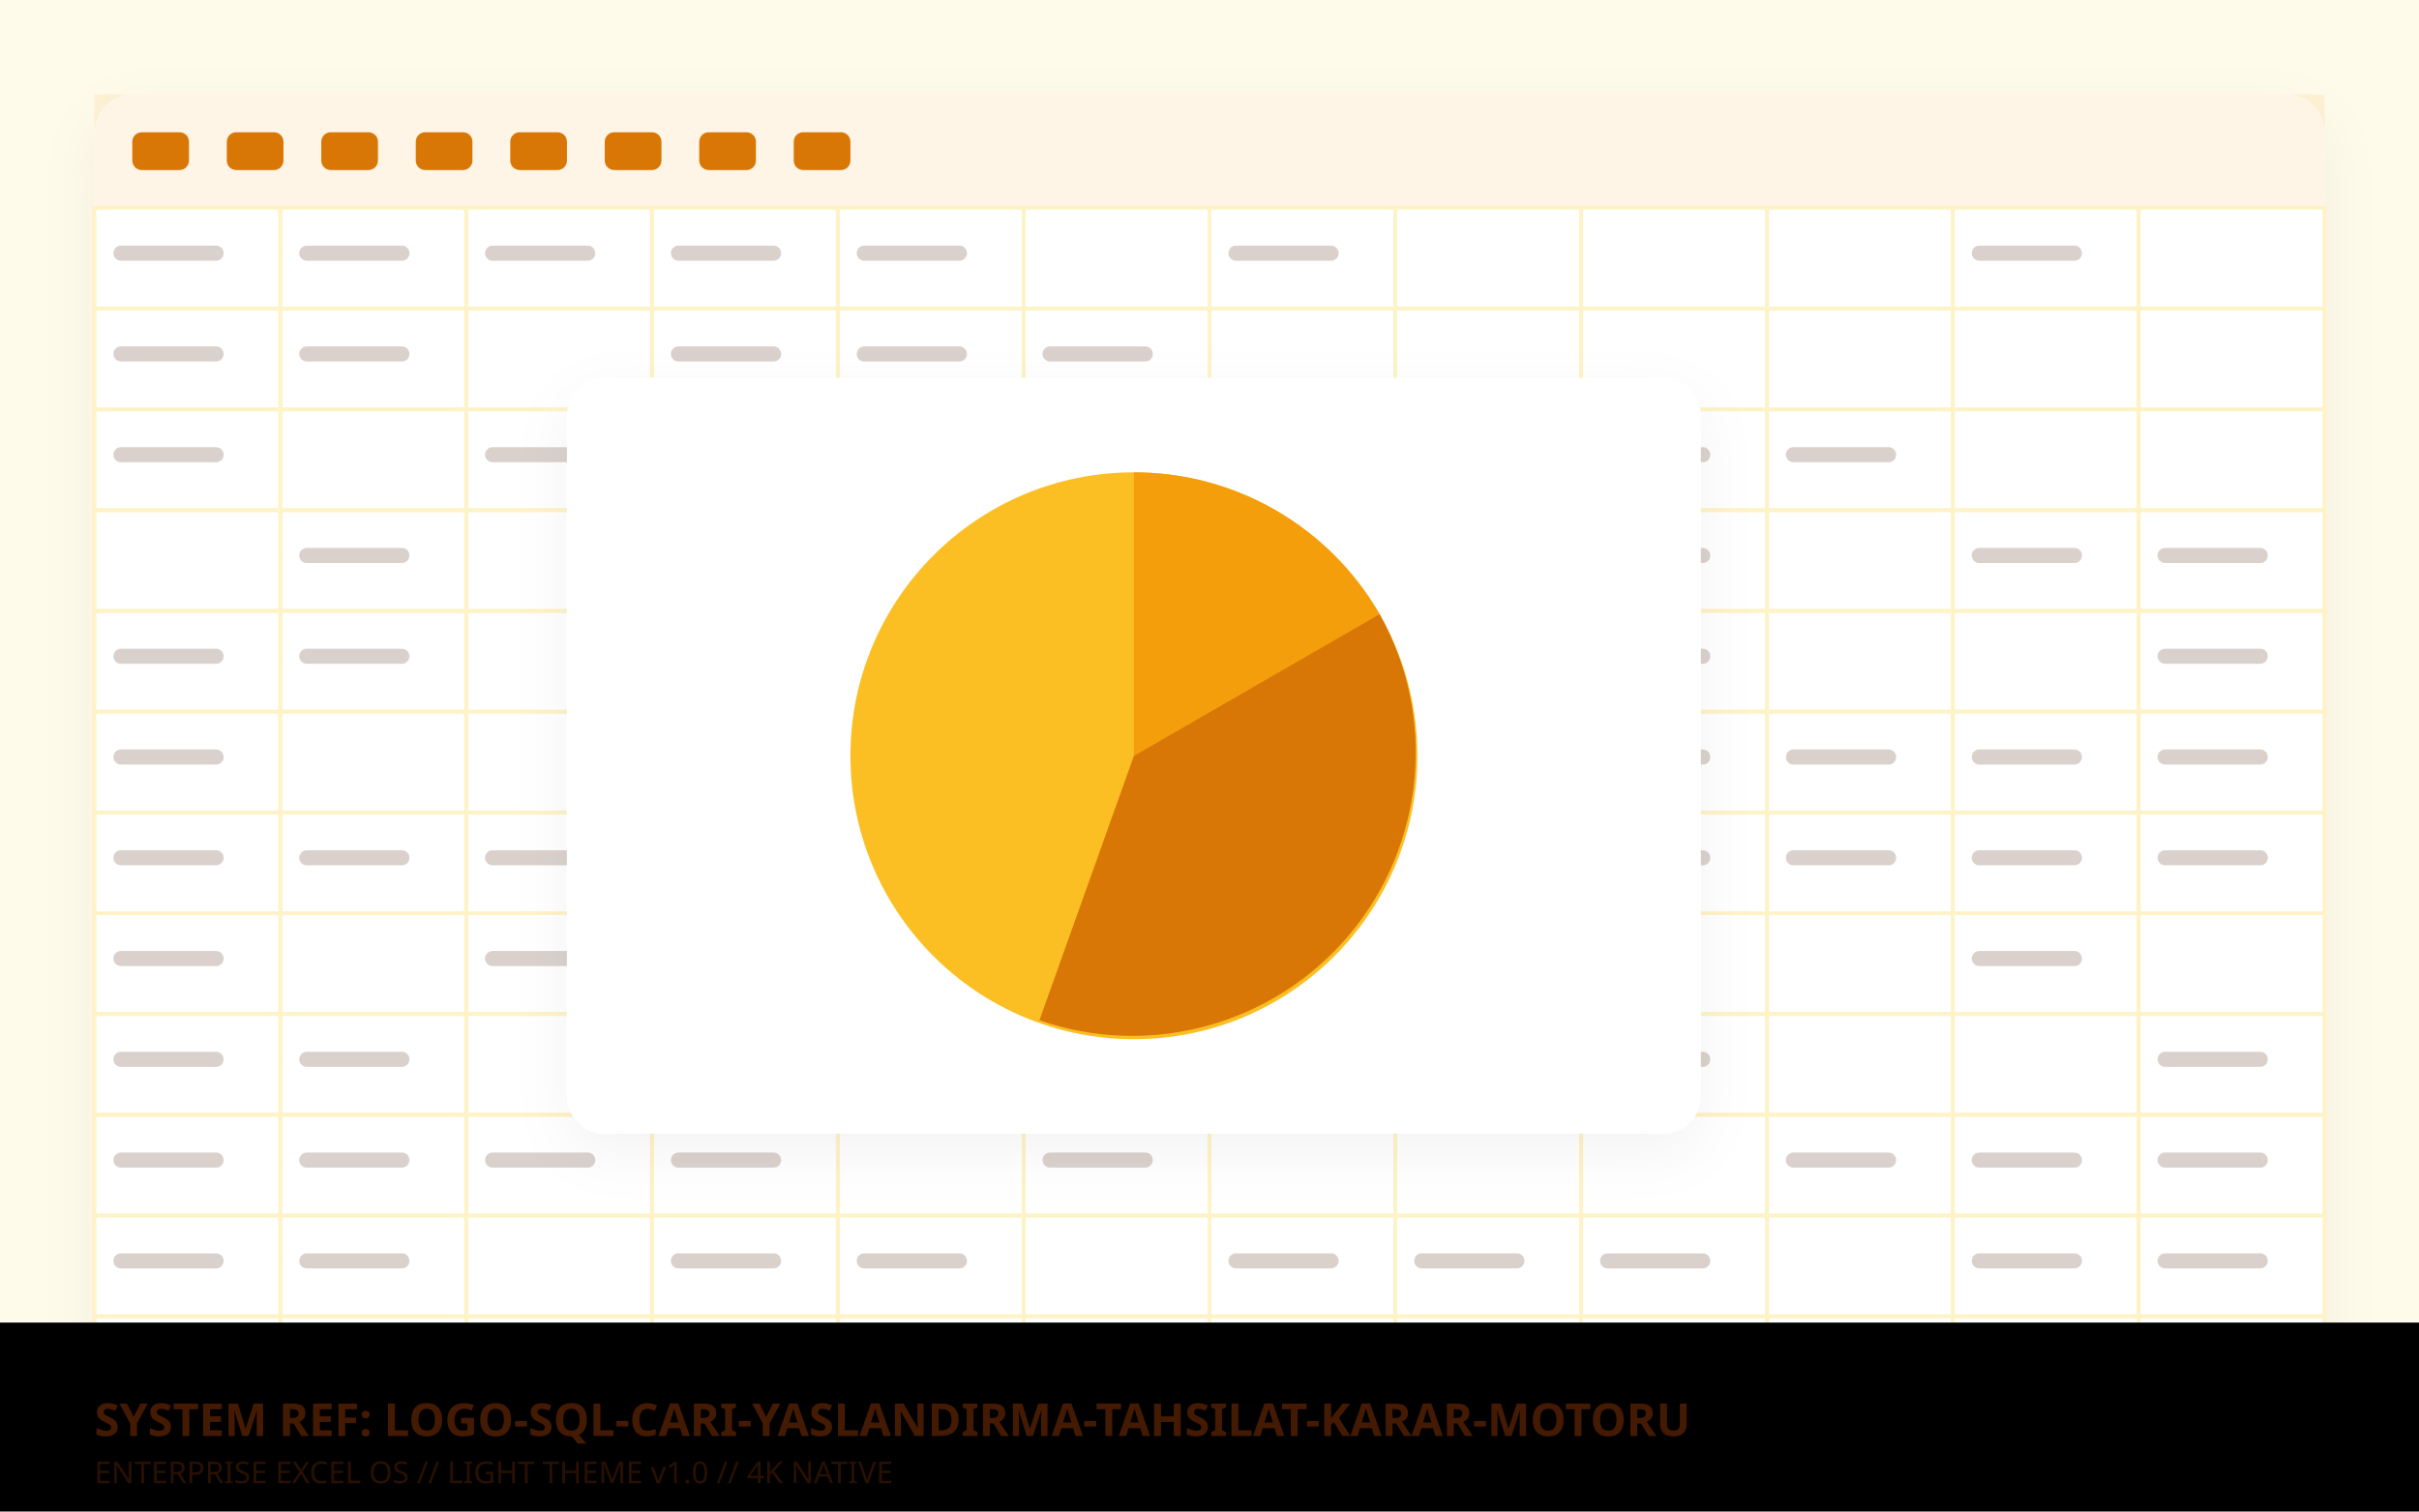
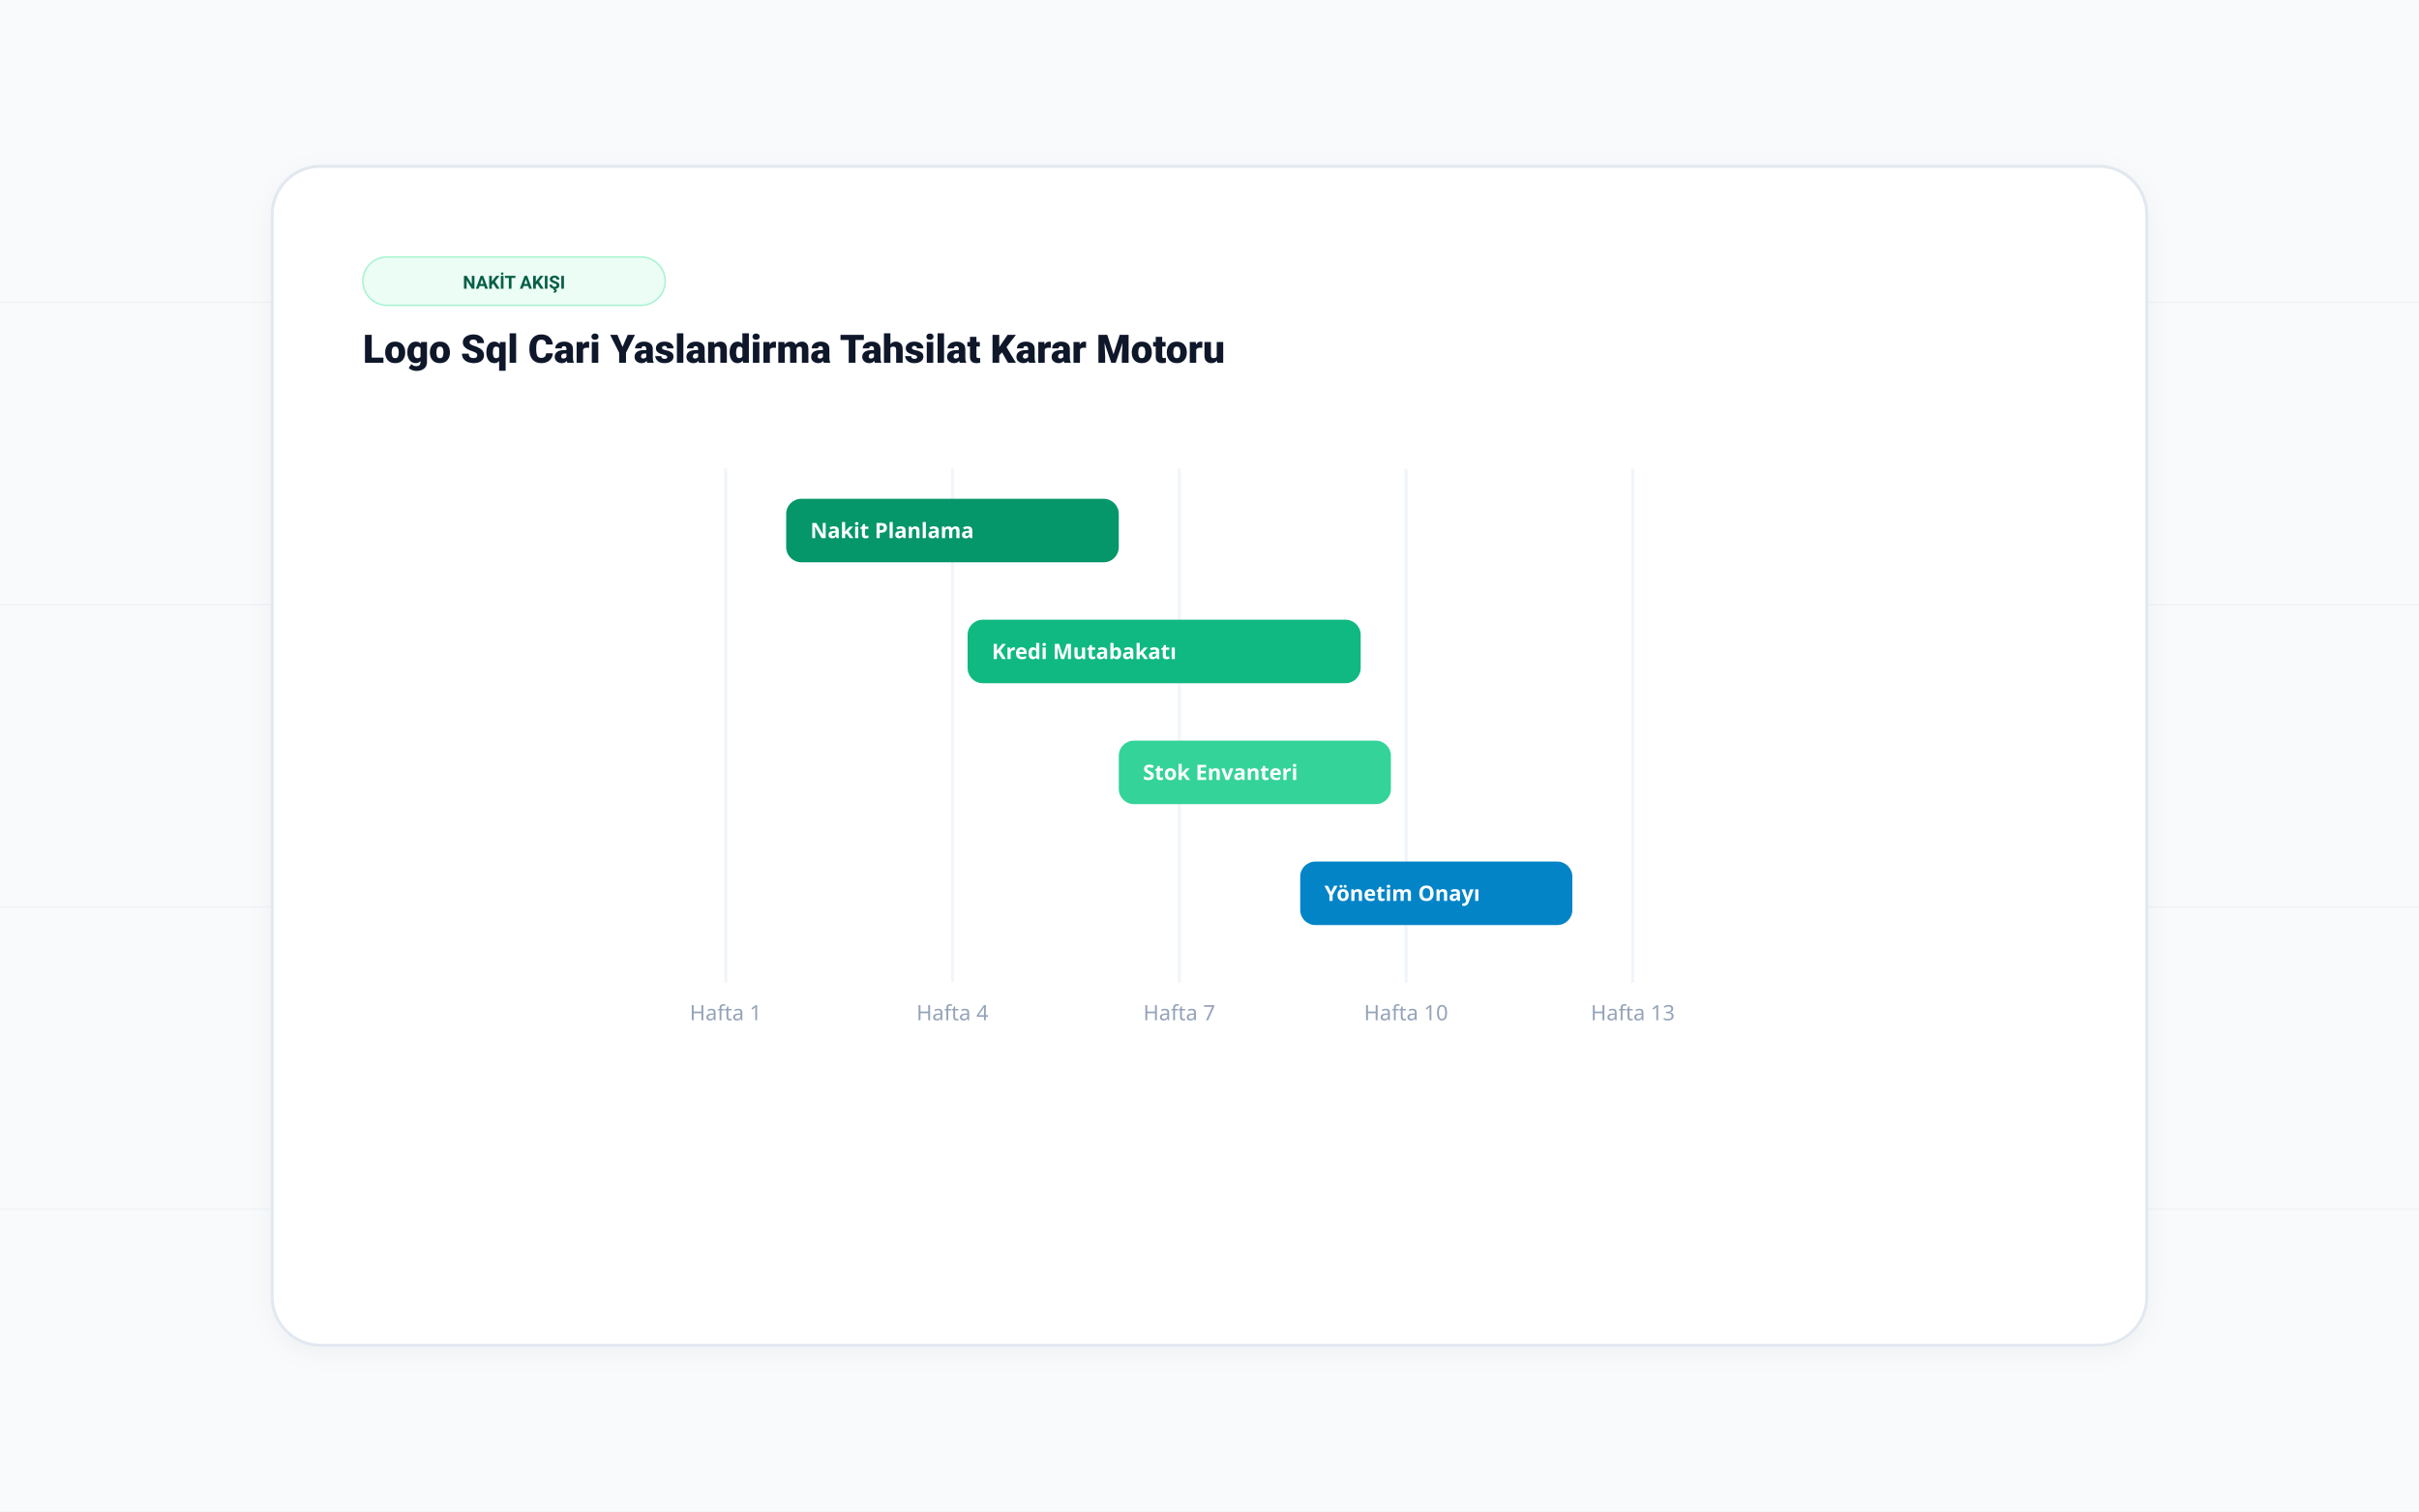
- <svg xmlns="http://www.w3.org/2000/svg" width="2560" height="1600" viewBox="0 0 2560 1600">
+ <svg xmlns="http://www.w3.org/2000/svg" viewBox="0 0 1600 1000" width="1600" height="1000">
  <defs>
-     <filter id="shadowDown" x="-10%" y="-10%" width="120%" height="120%">
-       <feDropShadow dx="0" dy="20" stdDeviation="30" flood-opacity="0.05" />
-     </filter>
-     <filter id="shadowRight" x="-10%" y="-10%" width="120%" height="120%">
-       <feDropShadow dx="20" dy="0" stdDeviation="30" flood-opacity="0.05" />
+     <filter id="cardShadow" x="-5%" y="-5%" width="110%" height="115%">
+       <feDropShadow dx="0" dy="24" stdDeviation="32" flood-color="#0f172a" flood-opacity="0.06" />
+       <feDropShadow dx="0" dy="4" stdDeviation="8" flood-color="#0f172a" flood-opacity="0.04" />
    </filter>
  </defs>
-   <rect width="100%" height="100%" fill="#fffbeb" />
-   <rect x="100" y="100" width="2360" height="1400" rx="40" fill="#ffffff" filter="url(#shadowDown)" />
-   <rect x="100" y="100" width="2360" height="120" fill="#f59e0b" opacity="0.1" />
-   <rect x="140" y="140" width="60" height="40" rx="10" fill="#d97706" />
-   <rect x="240" y="140" width="60" height="40" rx="10" fill="#d97706" />
-   <rect x="340" y="140" width="60" height="40" rx="10" fill="#d97706" />
-   <rect x="440" y="140" width="60" height="40" rx="10" fill="#d97706" />
-   <rect x="540" y="140" width="60" height="40" rx="10" fill="#d97706" />
-   <rect x="640" y="140" width="60" height="40" rx="10" fill="#d97706" />
-   <rect x="740" y="140" width="60" height="40" rx="10" fill="#d97706" />
-   <rect x="840" y="140" width="60" height="40" rx="10" fill="#d97706" />
-   <rect x="100" y="220" width="196.667" height="106.667" fill="none" stroke="#fef3c7" stroke-width="4" />
-   <rect x="120" y="260" width="116.667" height="16" rx="8" fill="#451a03" opacity="0.2" />
-   <rect x="100" y="326.667" width="196.667" height="106.667" fill="none" stroke="#fef3c7" stroke-width="4" />
-   <rect x="120" y="366.667" width="116.667" height="16" rx="8" fill="#451a03" opacity="0.2" />
-   <rect x="100" y="433.333" width="196.667" height="106.667" fill="none" stroke="#fef3c7" stroke-width="4" />
-   <rect x="120" y="473.333" width="116.667" height="16" rx="8" fill="#451a03" opacity="0.2" />
-   <rect x="100" y="540" width="196.667" height="106.667" fill="none" stroke="#fef3c7" stroke-width="4" />
-   <rect x="100" y="646.667" width="196.667" height="106.667" fill="none" stroke="#fef3c7" stroke-width="4" />
-   <rect x="120" y="686.667" width="116.667" height="16" rx="8" fill="#451a03" opacity="0.2" />
-   <rect x="100" y="753.333" width="196.667" height="106.667" fill="none" stroke="#fef3c7" stroke-width="4" />
-   <rect x="120" y="793.333" width="116.667" height="16" rx="8" fill="#451a03" opacity="0.2" />
-   <rect x="100" y="860" width="196.667" height="106.667" fill="none" stroke="#fef3c7" stroke-width="4" />
-   <rect x="120" y="900" width="116.667" height="16" rx="8" fill="#451a03" opacity="0.2" />
-   <rect x="100" y="966.667" width="196.667" height="106.667" fill="none" stroke="#fef3c7" stroke-width="4" />
-   <rect x="120" y="1006.667" width="116.667" height="16" rx="8" fill="#451a03" opacity="0.2" />
-   <rect x="100" y="1073.333" width="196.667" height="106.667" fill="none" stroke="#fef3c7" stroke-width="4" />
-   <rect x="120" y="1113.333" width="116.667" height="16" rx="8" fill="#451a03" opacity="0.2" />
-   <rect x="100" y="1180" width="196.667" height="106.667" fill="none" stroke="#fef3c7" stroke-width="4" />
-   <rect x="120" y="1220" width="116.667" height="16" rx="8" fill="#451a03" opacity="0.2" />
-   <rect x="100" y="1286.667" width="196.667" height="106.667" fill="none" stroke="#fef3c7" stroke-width="4" />
-   <rect x="120" y="1326.667" width="116.667" height="16" rx="8" fill="#451a03" opacity="0.2" />
-   <rect x="100" y="1393.333" width="196.667" height="106.667" fill="none" stroke="#fef3c7" stroke-width="4" />
-   <rect x="120" y="1433.333" width="116.667" height="16" rx="8" fill="#451a03" opacity="0.2" />
-   <rect x="296.667" y="220" width="196.667" height="106.667" fill="none" stroke="#fef3c7" stroke-width="4" />
-   <rect x="316.667" y="260" width="116.667" height="16" rx="8" fill="#451a03" opacity="0.2" />
-   <rect x="296.667" y="326.667" width="196.667" height="106.667" fill="none" stroke="#fef3c7" stroke-width="4" />
-   <rect x="316.667" y="366.667" width="116.667" height="16" rx="8" fill="#451a03" opacity="0.2" />
-   <rect x="296.667" y="433.333" width="196.667" height="106.667" fill="none" stroke="#fef3c7" stroke-width="4" />
-   <rect x="296.667" y="540" width="196.667" height="106.667" fill="none" stroke="#fef3c7" stroke-width="4" />
-   <rect x="316.667" y="580" width="116.667" height="16" rx="8" fill="#451a03" opacity="0.2" />
-   <rect x="296.667" y="646.667" width="196.667" height="106.667" fill="none" stroke="#fef3c7" stroke-width="4" />
-   <rect x="316.667" y="686.667" width="116.667" height="16" rx="8" fill="#451a03" opacity="0.2" />
-   <rect x="296.667" y="753.333" width="196.667" height="106.667" fill="none" stroke="#fef3c7" stroke-width="4" />
-   <rect x="296.667" y="860" width="196.667" height="106.667" fill="none" stroke="#fef3c7" stroke-width="4" />
-   <rect x="316.667" y="900" width="116.667" height="16" rx="8" fill="#451a03" opacity="0.2" />
-   <rect x="296.667" y="966.667" width="196.667" height="106.667" fill="none" stroke="#fef3c7" stroke-width="4" />
-   <rect x="296.667" y="1073.333" width="196.667" height="106.667" fill="none" stroke="#fef3c7" stroke-width="4" />
-   <rect x="316.667" y="1113.333" width="116.667" height="16" rx="8" fill="#451a03" opacity="0.2" />
-   <rect x="296.667" y="1180" width="196.667" height="106.667" fill="none" stroke="#fef3c7" stroke-width="4" />
-   <rect x="316.667" y="1220" width="116.667" height="16" rx="8" fill="#451a03" opacity="0.2" />
-   <rect x="296.667" y="1286.667" width="196.667" height="106.667" fill="none" stroke="#fef3c7" stroke-width="4" />
-   <rect x="316.667" y="1326.667" width="116.667" height="16" rx="8" fill="#451a03" opacity="0.2" />
-   <rect x="296.667" y="1393.333" width="196.667" height="106.667" fill="none" stroke="#fef3c7" stroke-width="4" />
-   <rect x="316.667" y="1433.333" width="116.667" height="16" rx="8" fill="#451a03" opacity="0.2" />
-   <rect x="493.333" y="220" width="196.667" height="106.667" fill="none" stroke="#fef3c7" stroke-width="4" />
-   <rect x="513.333" y="260" width="116.667" height="16" rx="8" fill="#451a03" opacity="0.2" />
-   <rect x="493.333" y="326.667" width="196.667" height="106.667" fill="none" stroke="#fef3c7" stroke-width="4" />
-   <rect x="493.333" y="433.333" width="196.667" height="106.667" fill="none" stroke="#fef3c7" stroke-width="4" />
-   <rect x="513.333" y="473.333" width="116.667" height="16" rx="8" fill="#451a03" opacity="0.2" />
-   <rect x="493.333" y="540" width="196.667" height="106.667" fill="none" stroke="#fef3c7" stroke-width="4" />
-   <rect x="493.333" y="646.667" width="196.667" height="106.667" fill="none" stroke="#fef3c7" stroke-width="4" />
-   <rect x="493.333" y="753.333" width="196.667" height="106.667" fill="none" stroke="#fef3c7" stroke-width="4" />
-   <rect x="493.333" y="860" width="196.667" height="106.667" fill="none" stroke="#fef3c7" stroke-width="4" />
-   <rect x="513.333" y="900" width="116.667" height="16" rx="8" fill="#451a03" opacity="0.2" />
-   <rect x="493.333" y="966.667" width="196.667" height="106.667" fill="none" stroke="#fef3c7" stroke-width="4" />
-   <rect x="513.333" y="1006.667" width="116.667" height="16" rx="8" fill="#451a03" opacity="0.2" />
-   <rect x="493.333" y="1073.333" width="196.667" height="106.667" fill="none" stroke="#fef3c7" stroke-width="4" />
-   <rect x="493.333" y="1180" width="196.667" height="106.667" fill="none" stroke="#fef3c7" stroke-width="4" />
-   <rect x="513.333" y="1220" width="116.667" height="16" rx="8" fill="#451a03" opacity="0.2" />
-   <rect x="493.333" y="1286.667" width="196.667" height="106.667" fill="none" stroke="#fef3c7" stroke-width="4" />
-   <rect x="493.333" y="1393.333" width="196.667" height="106.667" fill="none" stroke="#fef3c7" stroke-width="4" />
-   <rect x="690" y="220" width="196.667" height="106.667" fill="none" stroke="#fef3c7" stroke-width="4" />
-   <rect x="710" y="260" width="116.667" height="16" rx="8" fill="#451a03" opacity="0.2" />
-   <rect x="690" y="326.667" width="196.667" height="106.667" fill="none" stroke="#fef3c7" stroke-width="4" />
-   <rect x="710" y="366.667" width="116.667" height="16" rx="8" fill="#451a03" opacity="0.2" />
-   <rect x="690" y="433.333" width="196.667" height="106.667" fill="none" stroke="#fef3c7" stroke-width="4" />
-   <rect x="710" y="473.333" width="116.667" height="16" rx="8" fill="#451a03" opacity="0.2" />
-   <rect x="690" y="540" width="196.667" height="106.667" fill="none" stroke="#fef3c7" stroke-width="4" />
-   <rect x="690" y="646.667" width="196.667" height="106.667" fill="none" stroke="#fef3c7" stroke-width="4" />
-   <rect x="710" y="686.667" width="116.667" height="16" rx="8" fill="#451a03" opacity="0.2" />
-   <rect x="690" y="753.333" width="196.667" height="106.667" fill="none" stroke="#fef3c7" stroke-width="4" />
-   <rect x="710" y="793.333" width="116.667" height="16" rx="8" fill="#451a03" opacity="0.2" />
-   <rect x="690" y="860" width="196.667" height="106.667" fill="none" stroke="#fef3c7" stroke-width="4" />
-   <rect x="710" y="900" width="116.667" height="16" rx="8" fill="#451a03" opacity="0.2" />
-   <rect x="690" y="966.667" width="196.667" height="106.667" fill="none" stroke="#fef3c7" stroke-width="4" />
-   <rect x="710" y="1006.667" width="116.667" height="16" rx="8" fill="#451a03" opacity="0.2" />
-   <rect x="690" y="1073.333" width="196.667" height="106.667" fill="none" stroke="#fef3c7" stroke-width="4" />
-   <rect x="710" y="1113.333" width="116.667" height="16" rx="8" fill="#451a03" opacity="0.2" />
-   <rect x="690" y="1180" width="196.667" height="106.667" fill="none" stroke="#fef3c7" stroke-width="4" />
-   <rect x="710" y="1220" width="116.667" height="16" rx="8" fill="#451a03" opacity="0.2" />
-   <rect x="690" y="1286.667" width="196.667" height="106.667" fill="none" stroke="#fef3c7" stroke-width="4" />
-   <rect x="710" y="1326.667" width="116.667" height="16" rx="8" fill="#451a03" opacity="0.2" />
-   <rect x="690" y="1393.333" width="196.667" height="106.667" fill="none" stroke="#fef3c7" stroke-width="4" />
-   <rect x="710" y="1433.333" width="116.667" height="16" rx="8" fill="#451a03" opacity="0.2" />
-   <rect x="886.667" y="220" width="196.667" height="106.667" fill="none" stroke="#fef3c7" stroke-width="4" />
-   <rect x="906.667" y="260" width="116.667" height="16" rx="8" fill="#451a03" opacity="0.2" />
-   <rect x="886.667" y="326.667" width="196.667" height="106.667" fill="none" stroke="#fef3c7" stroke-width="4" />
-   <rect x="906.667" y="366.667" width="116.667" height="16" rx="8" fill="#451a03" opacity="0.2" />
-   <rect x="886.667" y="433.333" width="196.667" height="106.667" fill="none" stroke="#fef3c7" stroke-width="4" />
-   <rect x="906.667" y="473.333" width="116.667" height="16" rx="8" fill="#451a03" opacity="0.2" />
-   <rect x="886.667" y="540" width="196.667" height="106.667" fill="none" stroke="#fef3c7" stroke-width="4" />
-   <rect x="906.667" y="580" width="116.667" height="16" rx="8" fill="#451a03" opacity="0.2" />
-   <rect x="886.667" y="646.667" width="196.667" height="106.667" fill="none" stroke="#fef3c7" stroke-width="4" />
-   <rect x="886.667" y="753.333" width="196.667" height="106.667" fill="none" stroke="#fef3c7" stroke-width="4" />
-   <rect x="886.667" y="860" width="196.667" height="106.667" fill="none" stroke="#fef3c7" stroke-width="4" />
-   <rect x="906.667" y="900" width="116.667" height="16" rx="8" fill="#451a03" opacity="0.2" />
-   <rect x="886.667" y="966.667" width="196.667" height="106.667" fill="none" stroke="#fef3c7" stroke-width="4" />
-   <rect x="906.667" y="1006.667" width="116.667" height="16" rx="8" fill="#451a03" opacity="0.2" />
-   <rect x="886.667" y="1073.333" width="196.667" height="106.667" fill="none" stroke="#fef3c7" stroke-width="4" />
-   <rect x="906.667" y="1113.333" width="116.667" height="16" rx="8" fill="#451a03" opacity="0.2" />
-   <rect x="886.667" y="1180" width="196.667" height="106.667" fill="none" stroke="#fef3c7" stroke-width="4" />
-   <rect x="886.667" y="1286.667" width="196.667" height="106.667" fill="none" stroke="#fef3c7" stroke-width="4" />
-   <rect x="906.667" y="1326.667" width="116.667" height="16" rx="8" fill="#451a03" opacity="0.2" />
-   <rect x="886.667" y="1393.333" width="196.667" height="106.667" fill="none" stroke="#fef3c7" stroke-width="4" />
-   <rect x="1083.333" y="220" width="196.667" height="106.667" fill="none" stroke="#fef3c7" stroke-width="4" />
-   <rect x="1083.333" y="326.667" width="196.667" height="106.667" fill="none" stroke="#fef3c7" stroke-width="4" />
-   <rect x="1103.333" y="366.667" width="116.667" height="16" rx="8" fill="#451a03" opacity="0.2" />
-   <rect x="1083.333" y="433.333" width="196.667" height="106.667" fill="none" stroke="#fef3c7" stroke-width="4" />
-   <rect x="1103.333" y="473.333" width="116.667" height="16" rx="8" fill="#451a03" opacity="0.2" />
-   <rect x="1083.333" y="540" width="196.667" height="106.667" fill="none" stroke="#fef3c7" stroke-width="4" />
-   <rect x="1103.333" y="580" width="116.667" height="16" rx="8" fill="#451a03" opacity="0.2" />
-   <rect x="1083.333" y="646.667" width="196.667" height="106.667" fill="none" stroke="#fef3c7" stroke-width="4" />
-   <rect x="1103.333" y="686.667" width="116.667" height="16" rx="8" fill="#451a03" opacity="0.2" />
-   <rect x="1083.333" y="753.333" width="196.667" height="106.667" fill="none" stroke="#fef3c7" stroke-width="4" />
-   <rect x="1103.333" y="793.333" width="116.667" height="16" rx="8" fill="#451a03" opacity="0.2" />
-   <rect x="1083.333" y="860" width="196.667" height="106.667" fill="none" stroke="#fef3c7" stroke-width="4" />
-   <rect x="1083.333" y="966.667" width="196.667" height="106.667" fill="none" stroke="#fef3c7" stroke-width="4" />
-   <rect x="1103.333" y="1006.667" width="116.667" height="16" rx="8" fill="#451a03" opacity="0.2" />
-   <rect x="1083.333" y="1073.333" width="196.667" height="106.667" fill="none" stroke="#fef3c7" stroke-width="4" />
-   <rect x="1103.333" y="1113.333" width="116.667" height="16" rx="8" fill="#451a03" opacity="0.2" />
-   <rect x="1083.333" y="1180" width="196.667" height="106.667" fill="none" stroke="#fef3c7" stroke-width="4" />
-   <rect x="1103.333" y="1220" width="116.667" height="16" rx="8" fill="#451a03" opacity="0.2" />
-   <rect x="1083.333" y="1286.667" width="196.667" height="106.667" fill="none" stroke="#fef3c7" stroke-width="4" />
-   <rect x="1083.333" y="1393.333" width="196.667" height="106.667" fill="none" stroke="#fef3c7" stroke-width="4" />
-   <rect x="1280" y="220" width="196.667" height="106.667" fill="none" stroke="#fef3c7" stroke-width="4" />
-   <rect x="1300" y="260" width="116.667" height="16" rx="8" fill="#451a03" opacity="0.2" />
-   <rect x="1280" y="326.667" width="196.667" height="106.667" fill="none" stroke="#fef3c7" stroke-width="4" />
-   <rect x="1280" y="433.333" width="196.667" height="106.667" fill="none" stroke="#fef3c7" stroke-width="4" />
-   <rect x="1280" y="540" width="196.667" height="106.667" fill="none" stroke="#fef3c7" stroke-width="4" />
-   <rect x="1300" y="580" width="116.667" height="16" rx="8" fill="#451a03" opacity="0.2" />
-   <rect x="1280" y="646.667" width="196.667" height="106.667" fill="none" stroke="#fef3c7" stroke-width="4" />
-   <rect x="1300" y="686.667" width="116.667" height="16" rx="8" fill="#451a03" opacity="0.2" />
-   <rect x="1280" y="753.333" width="196.667" height="106.667" fill="none" stroke="#fef3c7" stroke-width="4" />
-   <rect x="1280" y="860" width="196.667" height="106.667" fill="none" stroke="#fef3c7" stroke-width="4" />
-   <rect x="1300" y="900" width="116.667" height="16" rx="8" fill="#451a03" opacity="0.2" />
-   <rect x="1280" y="966.667" width="196.667" height="106.667" fill="none" stroke="#fef3c7" stroke-width="4" />
-   <rect x="1300" y="1006.667" width="116.667" height="16" rx="8" fill="#451a03" opacity="0.2" />
-   <rect x="1280" y="1073.333" width="196.667" height="106.667" fill="none" stroke="#fef3c7" stroke-width="4" />
-   <rect x="1300" y="1113.333" width="116.667" height="16" rx="8" fill="#451a03" opacity="0.2" />
-   <rect x="1280" y="1180" width="196.667" height="106.667" fill="none" stroke="#fef3c7" stroke-width="4" />
-   <rect x="1280" y="1286.667" width="196.667" height="106.667" fill="none" stroke="#fef3c7" stroke-width="4" />
-   <rect x="1300" y="1326.667" width="116.667" height="16" rx="8" fill="#451a03" opacity="0.2" />
-   <rect x="1280" y="1393.333" width="196.667" height="106.667" fill="none" stroke="#fef3c7" stroke-width="4" />
-   <rect x="1476.667" y="220" width="196.667" height="106.667" fill="none" stroke="#fef3c7" stroke-width="4" />
-   <rect x="1476.667" y="326.667" width="196.667" height="106.667" fill="none" stroke="#fef3c7" stroke-width="4" />
-   <rect x="1476.667" y="433.333" width="196.667" height="106.667" fill="none" stroke="#fef3c7" stroke-width="4" />
-   <rect x="1476.667" y="540" width="196.667" height="106.667" fill="none" stroke="#fef3c7" stroke-width="4" />
-   <rect x="1496.667" y="580" width="116.667" height="16" rx="8" fill="#451a03" opacity="0.2" />
-   <rect x="1476.667" y="646.667" width="196.667" height="106.667" fill="none" stroke="#fef3c7" stroke-width="4" />
-   <rect x="1476.667" y="753.333" width="196.667" height="106.667" fill="none" stroke="#fef3c7" stroke-width="4" />
-   <rect x="1476.667" y="860" width="196.667" height="106.667" fill="none" stroke="#fef3c7" stroke-width="4" />
-   <rect x="1476.667" y="966.667" width="196.667" height="106.667" fill="none" stroke="#fef3c7" stroke-width="4" />
-   <rect x="1496.667" y="1006.667" width="116.667" height="16" rx="8" fill="#451a03" opacity="0.2" />
-   <rect x="1476.667" y="1073.333" width="196.667" height="106.667" fill="none" stroke="#fef3c7" stroke-width="4" />
-   <rect x="1496.667" y="1113.333" width="116.667" height="16" rx="8" fill="#451a03" opacity="0.2" />
-   <rect x="1476.667" y="1180" width="196.667" height="106.667" fill="none" stroke="#fef3c7" stroke-width="4" />
-   <rect x="1476.667" y="1286.667" width="196.667" height="106.667" fill="none" stroke="#fef3c7" stroke-width="4" />
-   <rect x="1496.667" y="1326.667" width="116.667" height="16" rx="8" fill="#451a03" opacity="0.2" />
-   <rect x="1476.667" y="1393.333" width="196.667" height="106.667" fill="none" stroke="#fef3c7" stroke-width="4" />
-   <rect x="1673.333" y="220" width="196.667" height="106.667" fill="none" stroke="#fef3c7" stroke-width="4" />
-   <rect x="1673.333" y="326.667" width="196.667" height="106.667" fill="none" stroke="#fef3c7" stroke-width="4" />
-   <rect x="1673.333" y="433.333" width="196.667" height="106.667" fill="none" stroke="#fef3c7" stroke-width="4" />
-   <rect x="1693.333" y="473.333" width="116.667" height="16" rx="8" fill="#451a03" opacity="0.2" />
-   <rect x="1673.333" y="540" width="196.667" height="106.667" fill="none" stroke="#fef3c7" stroke-width="4" />
-   <rect x="1693.333" y="580" width="116.667" height="16" rx="8" fill="#451a03" opacity="0.2" />
-   <rect x="1673.333" y="646.667" width="196.667" height="106.667" fill="none" stroke="#fef3c7" stroke-width="4" />
-   <rect x="1693.333" y="686.667" width="116.667" height="16" rx="8" fill="#451a03" opacity="0.2" />
-   <rect x="1673.333" y="753.333" width="196.667" height="106.667" fill="none" stroke="#fef3c7" stroke-width="4" />
-   <rect x="1693.333" y="793.333" width="116.667" height="16" rx="8" fill="#451a03" opacity="0.2" />
-   <rect x="1673.333" y="860" width="196.667" height="106.667" fill="none" stroke="#fef3c7" stroke-width="4" />
-   <rect x="1693.333" y="900" width="116.667" height="16" rx="8" fill="#451a03" opacity="0.2" />
-   <rect x="1673.333" y="966.667" width="196.667" height="106.667" fill="none" stroke="#fef3c7" stroke-width="4" />
-   <rect x="1673.333" y="1073.333" width="196.667" height="106.667" fill="none" stroke="#fef3c7" stroke-width="4" />
-   <rect x="1693.333" y="1113.333" width="116.667" height="16" rx="8" fill="#451a03" opacity="0.2" />
-   <rect x="1673.333" y="1180" width="196.667" height="106.667" fill="none" stroke="#fef3c7" stroke-width="4" />
-   <rect x="1673.333" y="1286.667" width="196.667" height="106.667" fill="none" stroke="#fef3c7" stroke-width="4" />
-   <rect x="1693.333" y="1326.667" width="116.667" height="16" rx="8" fill="#451a03" opacity="0.2" />
-   <rect x="1673.333" y="1393.333" width="196.667" height="106.667" fill="none" stroke="#fef3c7" stroke-width="4" />
-   <rect x="1693.333" y="1433.333" width="116.667" height="16" rx="8" fill="#451a03" opacity="0.2" />
-   <rect x="1870" y="220" width="196.667" height="106.667" fill="none" stroke="#fef3c7" stroke-width="4" />
-   <rect x="1870" y="326.667" width="196.667" height="106.667" fill="none" stroke="#fef3c7" stroke-width="4" />
-   <rect x="1870" y="433.333" width="196.667" height="106.667" fill="none" stroke="#fef3c7" stroke-width="4" />
-   <rect x="1890" y="473.333" width="116.667" height="16" rx="8" fill="#451a03" opacity="0.2" />
-   <rect x="1870" y="540" width="196.667" height="106.667" fill="none" stroke="#fef3c7" stroke-width="4" />
-   <rect x="1870" y="646.667" width="196.667" height="106.667" fill="none" stroke="#fef3c7" stroke-width="4" />
-   <rect x="1870" y="753.333" width="196.667" height="106.667" fill="none" stroke="#fef3c7" stroke-width="4" />
-   <rect x="1890" y="793.333" width="116.667" height="16" rx="8" fill="#451a03" opacity="0.2" />
-   <rect x="1870" y="860" width="196.667" height="106.667" fill="none" stroke="#fef3c7" stroke-width="4" />
-   <rect x="1890" y="900" width="116.667" height="16" rx="8" fill="#451a03" opacity="0.2" />
-   <rect x="1870" y="966.667" width="196.667" height="106.667" fill="none" stroke="#fef3c7" stroke-width="4" />
-   <rect x="1870" y="1073.333" width="196.667" height="106.667" fill="none" stroke="#fef3c7" stroke-width="4" />
-   <rect x="1870" y="1180" width="196.667" height="106.667" fill="none" stroke="#fef3c7" stroke-width="4" />
-   <rect x="1890" y="1220" width="116.667" height="16" rx="8" fill="#451a03" opacity="0.2" />
-   <rect x="1870" y="1286.667" width="196.667" height="106.667" fill="none" stroke="#fef3c7" stroke-width="4" />
-   <rect x="1870" y="1393.333" width="196.667" height="106.667" fill="none" stroke="#fef3c7" stroke-width="4" />
-   <rect x="1890" y="1433.333" width="116.667" height="16" rx="8" fill="#451a03" opacity="0.2" />
-   <rect x="2066.667" y="220" width="196.667" height="106.667" fill="none" stroke="#fef3c7" stroke-width="4" />
-   <rect x="2086.667" y="260" width="116.667" height="16" rx="8" fill="#451a03" opacity="0.2" />
-   <rect x="2066.667" y="326.667" width="196.667" height="106.667" fill="none" stroke="#fef3c7" stroke-width="4" />
-   <rect x="2066.667" y="433.333" width="196.667" height="106.667" fill="none" stroke="#fef3c7" stroke-width="4" />
-   <rect x="2066.667" y="540" width="196.667" height="106.667" fill="none" stroke="#fef3c7" stroke-width="4" />
-   <rect x="2086.667" y="580" width="116.667" height="16" rx="8" fill="#451a03" opacity="0.2" />
-   <rect x="2066.667" y="646.667" width="196.667" height="106.667" fill="none" stroke="#fef3c7" stroke-width="4" />
-   <rect x="2066.667" y="753.333" width="196.667" height="106.667" fill="none" stroke="#fef3c7" stroke-width="4" />
-   <rect x="2086.667" y="793.333" width="116.667" height="16" rx="8" fill="#451a03" opacity="0.2" />
-   <rect x="2066.667" y="860" width="196.667" height="106.667" fill="none" stroke="#fef3c7" stroke-width="4" />
-   <rect x="2086.667" y="900" width="116.667" height="16" rx="8" fill="#451a03" opacity="0.2" />
-   <rect x="2066.667" y="966.667" width="196.667" height="106.667" fill="none" stroke="#fef3c7" stroke-width="4" />
-   <rect x="2086.667" y="1006.667" width="116.667" height="16" rx="8" fill="#451a03" opacity="0.2" />
-   <rect x="2066.667" y="1073.333" width="196.667" height="106.667" fill="none" stroke="#fef3c7" stroke-width="4" />
-   <rect x="2066.667" y="1180" width="196.667" height="106.667" fill="none" stroke="#fef3c7" stroke-width="4" />
-   <rect x="2086.667" y="1220" width="116.667" height="16" rx="8" fill="#451a03" opacity="0.2" />
-   <rect x="2066.667" y="1286.667" width="196.667" height="106.667" fill="none" stroke="#fef3c7" stroke-width="4" />
-   <rect x="2086.667" y="1326.667" width="116.667" height="16" rx="8" fill="#451a03" opacity="0.2" />
-   <rect x="2066.667" y="1393.333" width="196.667" height="106.667" fill="none" stroke="#fef3c7" stroke-width="4" />
-   <rect x="2086.667" y="1433.333" width="116.667" height="16" rx="8" fill="#451a03" opacity="0.2" />
-   <rect x="2263.333" y="220" width="196.667" height="106.667" fill="none" stroke="#fef3c7" stroke-width="4" />
-   <rect x="2263.333" y="326.667" width="196.667" height="106.667" fill="none" stroke="#fef3c7" stroke-width="4" />
-   <rect x="2263.333" y="433.333" width="196.667" height="106.667" fill="none" stroke="#fef3c7" stroke-width="4" />
-   <rect x="2263.333" y="540" width="196.667" height="106.667" fill="none" stroke="#fef3c7" stroke-width="4" />
-   <rect x="2283.333" y="580" width="116.667" height="16" rx="8" fill="#451a03" opacity="0.2" />
-   <rect x="2263.333" y="646.667" width="196.667" height="106.667" fill="none" stroke="#fef3c7" stroke-width="4" />
-   <rect x="2283.333" y="686.667" width="116.667" height="16" rx="8" fill="#451a03" opacity="0.2" />
-   <rect x="2263.333" y="753.333" width="196.667" height="106.667" fill="none" stroke="#fef3c7" stroke-width="4" />
-   <rect x="2283.333" y="793.333" width="116.667" height="16" rx="8" fill="#451a03" opacity="0.2" />
-   <rect x="2263.333" y="860" width="196.667" height="106.667" fill="none" stroke="#fef3c7" stroke-width="4" />
-   <rect x="2283.333" y="900" width="116.667" height="16" rx="8" fill="#451a03" opacity="0.2" />
-   <rect x="2263.333" y="966.667" width="196.667" height="106.667" fill="none" stroke="#fef3c7" stroke-width="4" />
-   <rect x="2263.333" y="1073.333" width="196.667" height="106.667" fill="none" stroke="#fef3c7" stroke-width="4" />
-   <rect x="2283.333" y="1113.333" width="116.667" height="16" rx="8" fill="#451a03" opacity="0.2" />
-   <rect x="2263.333" y="1180" width="196.667" height="106.667" fill="none" stroke="#fef3c7" stroke-width="4" />
-   <rect x="2283.333" y="1220" width="116.667" height="16" rx="8" fill="#451a03" opacity="0.2" />
-   <rect x="2263.333" y="1286.667" width="196.667" height="106.667" fill="none" stroke="#fef3c7" stroke-width="4" />
-   <rect x="2283.333" y="1326.667" width="116.667" height="16" rx="8" fill="#451a03" opacity="0.2" />
-   <rect x="2263.333" y="1393.333" width="196.667" height="106.667" fill="none" stroke="#fef3c7" stroke-width="4" />
-   <rect x="600" y="400" width="1200" height="800" rx="40" fill="#ffffff" filter="url(#shadowDown)" />
-   <circle cx="1200" cy="800" r="300" fill="#fbbf24" />
-   <path d="M 1200 800 L 1200 500 A 300 300 0 0 1 1460 650 Z" fill="#f59e0b" />
-   <path d="M 1200 800 L 1460 650 A 300 300 0 0 1 1100 1080 Z" fill="#d97706" />
-   <rect x="2560" y="1400" width="2560" height="200" transform="translate(-2560,0)" />
-   <text x="100" y="1520" fill="#451a03" font-family="sans-serif" font-size="48" font-weight="bold">SYSTEM REF: LOGO-SQL-CARI-YASLANDIRMA-TAHSILAT-KARAR-MOTORU</text>
-   <text x="100" y="1570" fill="#451a03" opacity="0.6" font-family="sans-serif" font-size="32">ENTERPRISE EXCEL OS // LIGHT THEME v1.0 // 4K NATIVE</text>
+   <rect width="100%" height="100%" fill="#f8fafc" />
+   <g stroke="#e2e8f0" stroke-width="1" opacity="0.4">
+     <line x1="0" y1="200" x2="1600" y2="200" />
+     <line x1="0" y1="400" x2="1600" y2="400" />
+     <line x1="0" y1="600" x2="1600" y2="600" />
+     <line x1="0" y1="800" x2="1600" y2="800" />
+   </g>
+   <rect x="180" y="110" width="1240" height="780" rx="32" fill="#ffffff" stroke="#e2e8f0" stroke-width="2" filter="url(#cardShadow)" />
+   <g transform="translate(240, 170)">
+     <rect x="0" y="0" width="200" height="32" rx="16" fill="#ecfdf5" stroke="#a7f3d0" stroke-width="1" />
+     <text x="100" y="21" fill="#065f46" font-family="-apple-system, BlinkMacSystemFont, 'Segoe UI', Roboto, sans-serif" font-size="12" font-weight="700" text-anchor="middle">NAKİT AKIŞI</text>
+     <text x="0" y="70" fill="#0f172a" font-family="-apple-system, BlinkMacSystemFont, 'Segoe UI', Roboto, sans-serif" font-size="26" font-weight="800">Logo Sql Cari Yaslandirma Tahsilat Karar Motoru</text>
+   </g>
+   <g transform="translate(180, 230)">
+     <g transform="translate(300, 80)">
+       <line x1="0" y1="0" x2="0" y2="340" stroke="#f1f5f9" stroke-width="2" />
+       <text x="0" y="365" fill="#94a3b8" font-family="sans-serif" font-size="14" text-anchor="middle">Hafta 1</text>
+       <line x1="150" y1="0" x2="150" y2="340" stroke="#f1f5f9" stroke-width="2" />
+       <text x="150" y="365" fill="#94a3b8" font-family="sans-serif" font-size="14" text-anchor="middle">Hafta 4</text>
+       <line x1="300" y1="0" x2="300" y2="340" stroke="#f1f5f9" stroke-width="2" />
+       <text x="300" y="365" fill="#94a3b8" font-family="sans-serif" font-size="14" text-anchor="middle">Hafta 7</text>
+       <line x1="450" y1="0" x2="450" y2="340" stroke="#f1f5f9" stroke-width="2" />
+       <text x="450" y="365" fill="#94a3b8" font-family="sans-serif" font-size="14" text-anchor="middle">Hafta 10</text>
+       <line x1="600" y1="0" x2="600" y2="340" stroke="#f1f5f9" stroke-width="2" />
+       <text x="600" y="365" fill="#94a3b8" font-family="sans-serif" font-size="14" text-anchor="middle">Hafta 13</text>
+       <rect x="40" y="20" width="220" height="42" rx="10" fill="#059669" />
+       <text x="56" y="46" fill="#ffffff" font-family="sans-serif" font-size="14" font-weight="800">Nakit Planlama</text>
+       <rect x="160" y="100" width="260" height="42" rx="10" fill="#10b981" />
+       <text x="176" y="126" fill="#ffffff" font-family="sans-serif" font-size="14" font-weight="800">Kredi Mutabakatı</text>
+       <rect x="260" y="180" width="180" height="42" rx="10" fill="#34d399" />
+       <text x="276" y="206" fill="#ffffff" font-family="sans-serif" font-size="14" font-weight="800">Stok Envanteri</text>
+       <rect x="380" y="260" width="180" height="42" rx="10" fill="#0284c7" />
+       <text x="396" y="286" fill="#ffffff" font-family="sans-serif" font-size="14" font-weight="800">Yönetim Onayı</text>
+     </g>
+   </g>
</svg>
